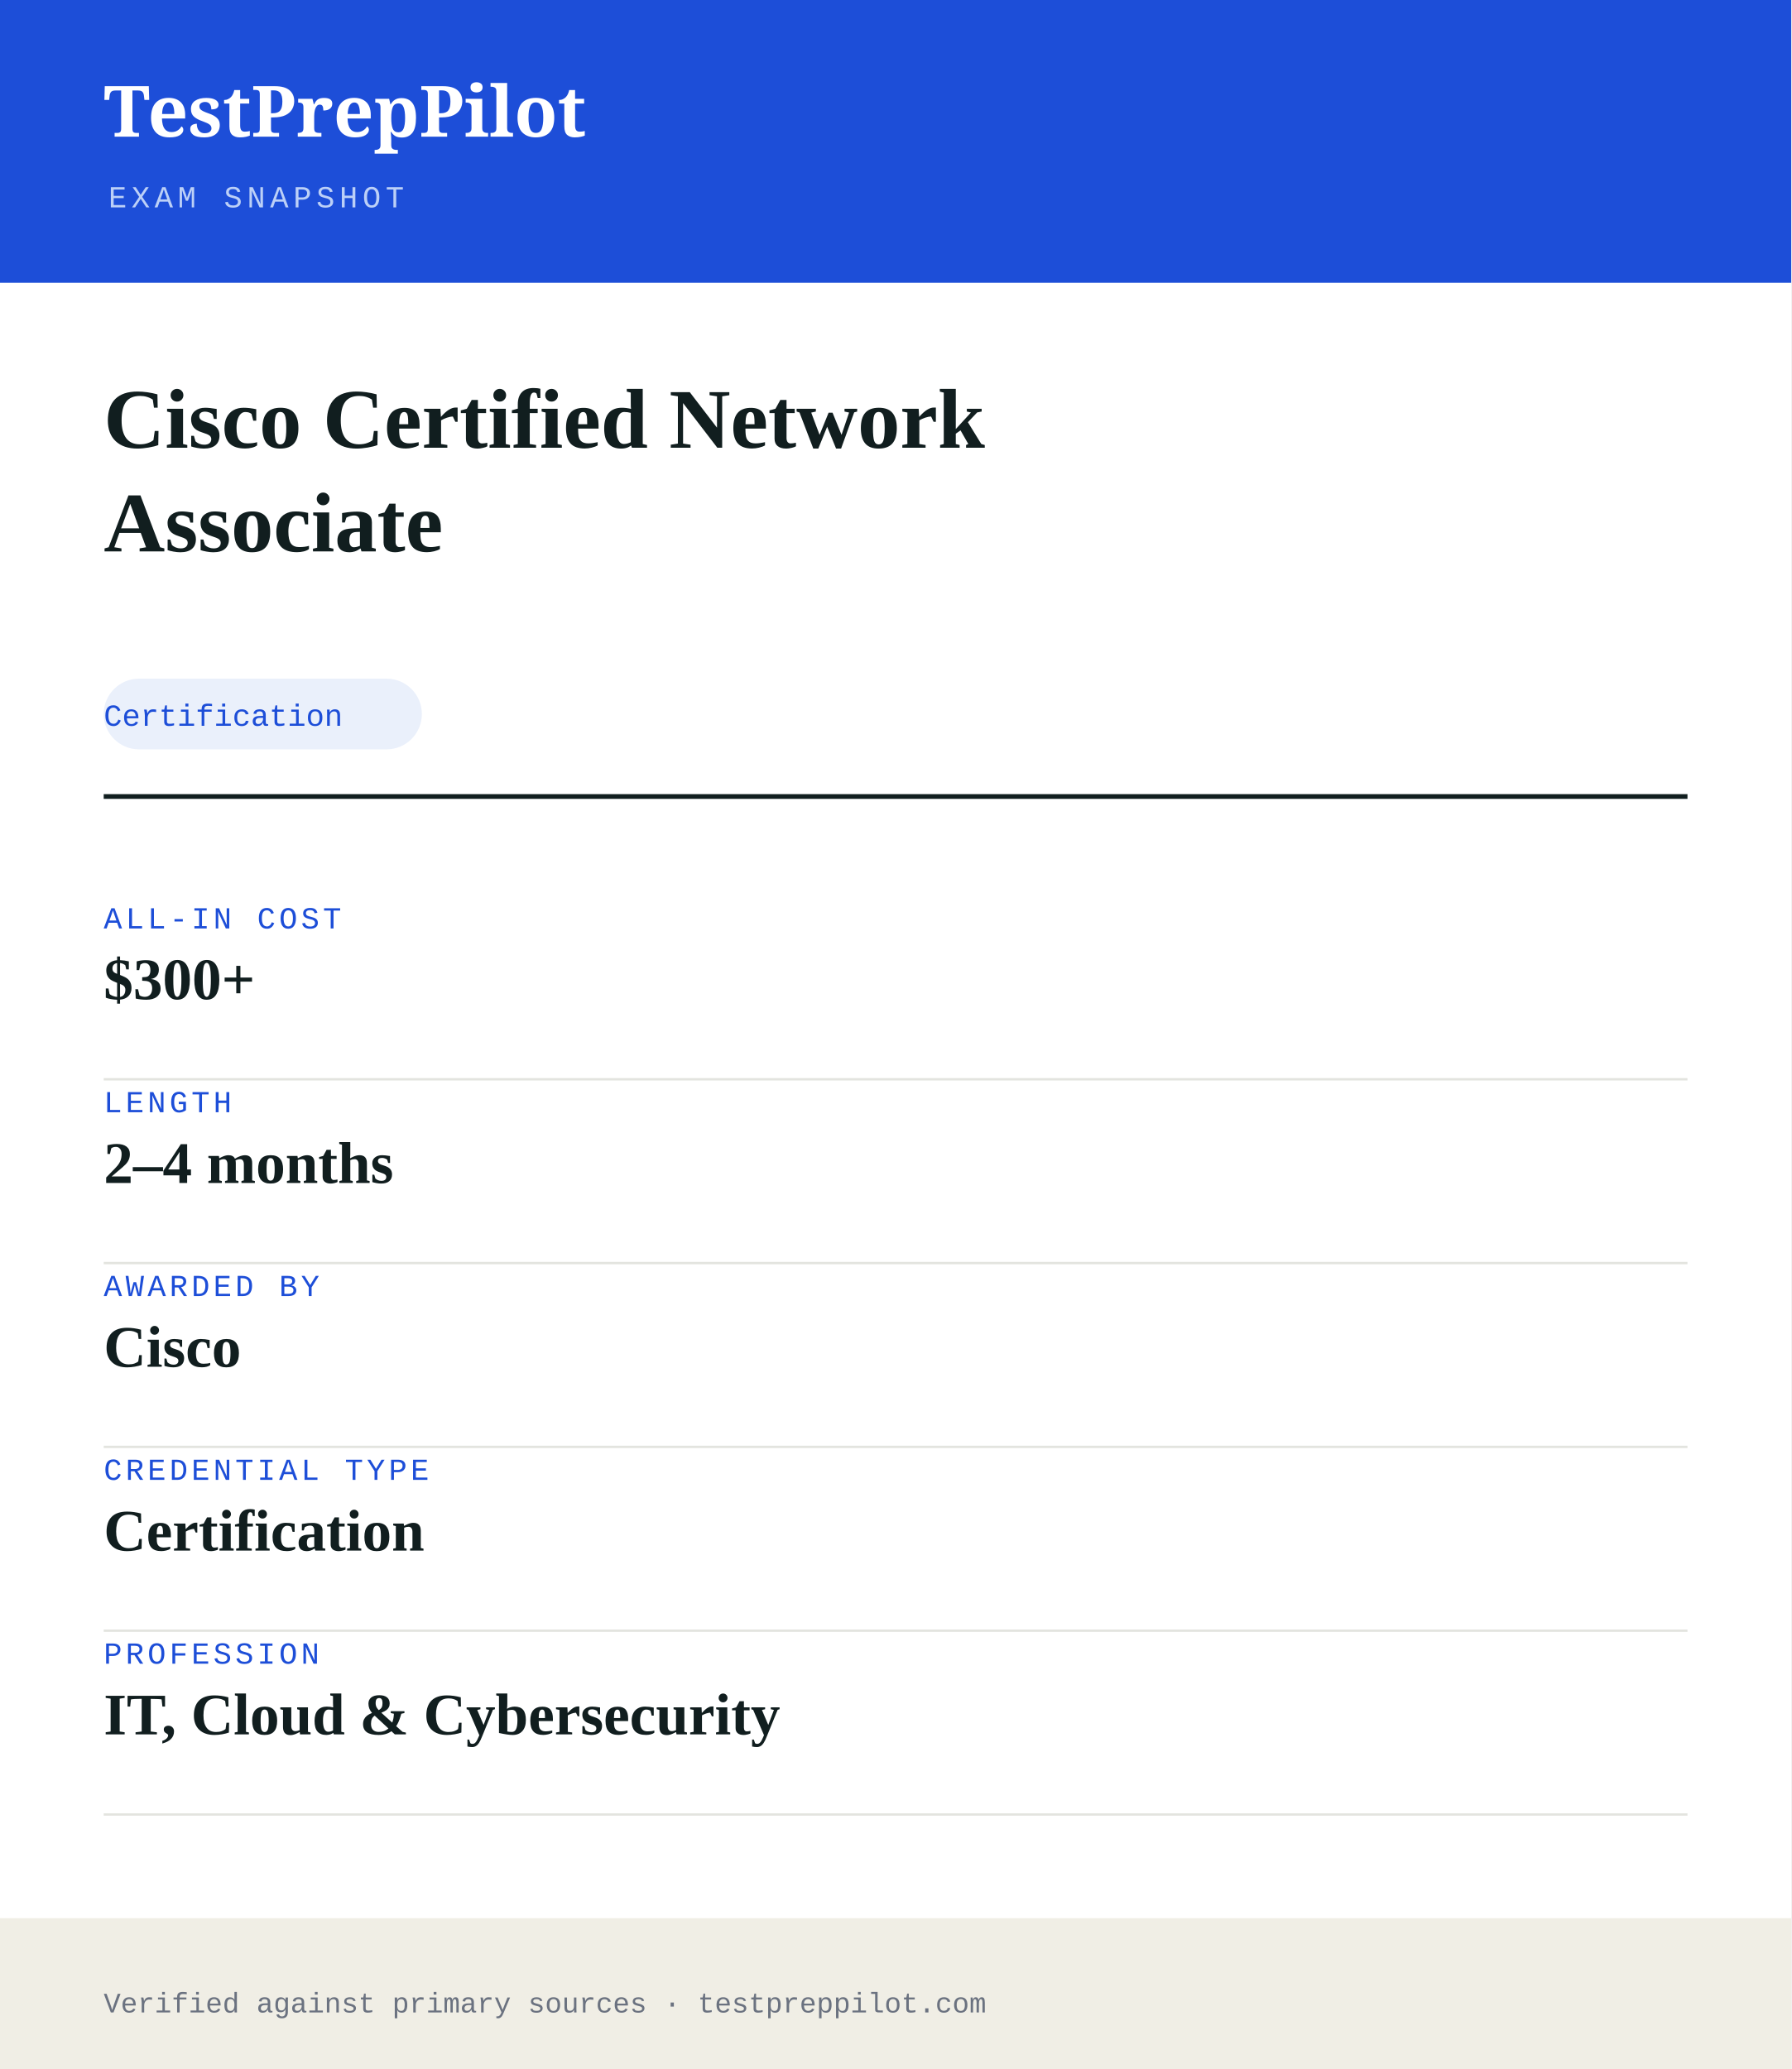
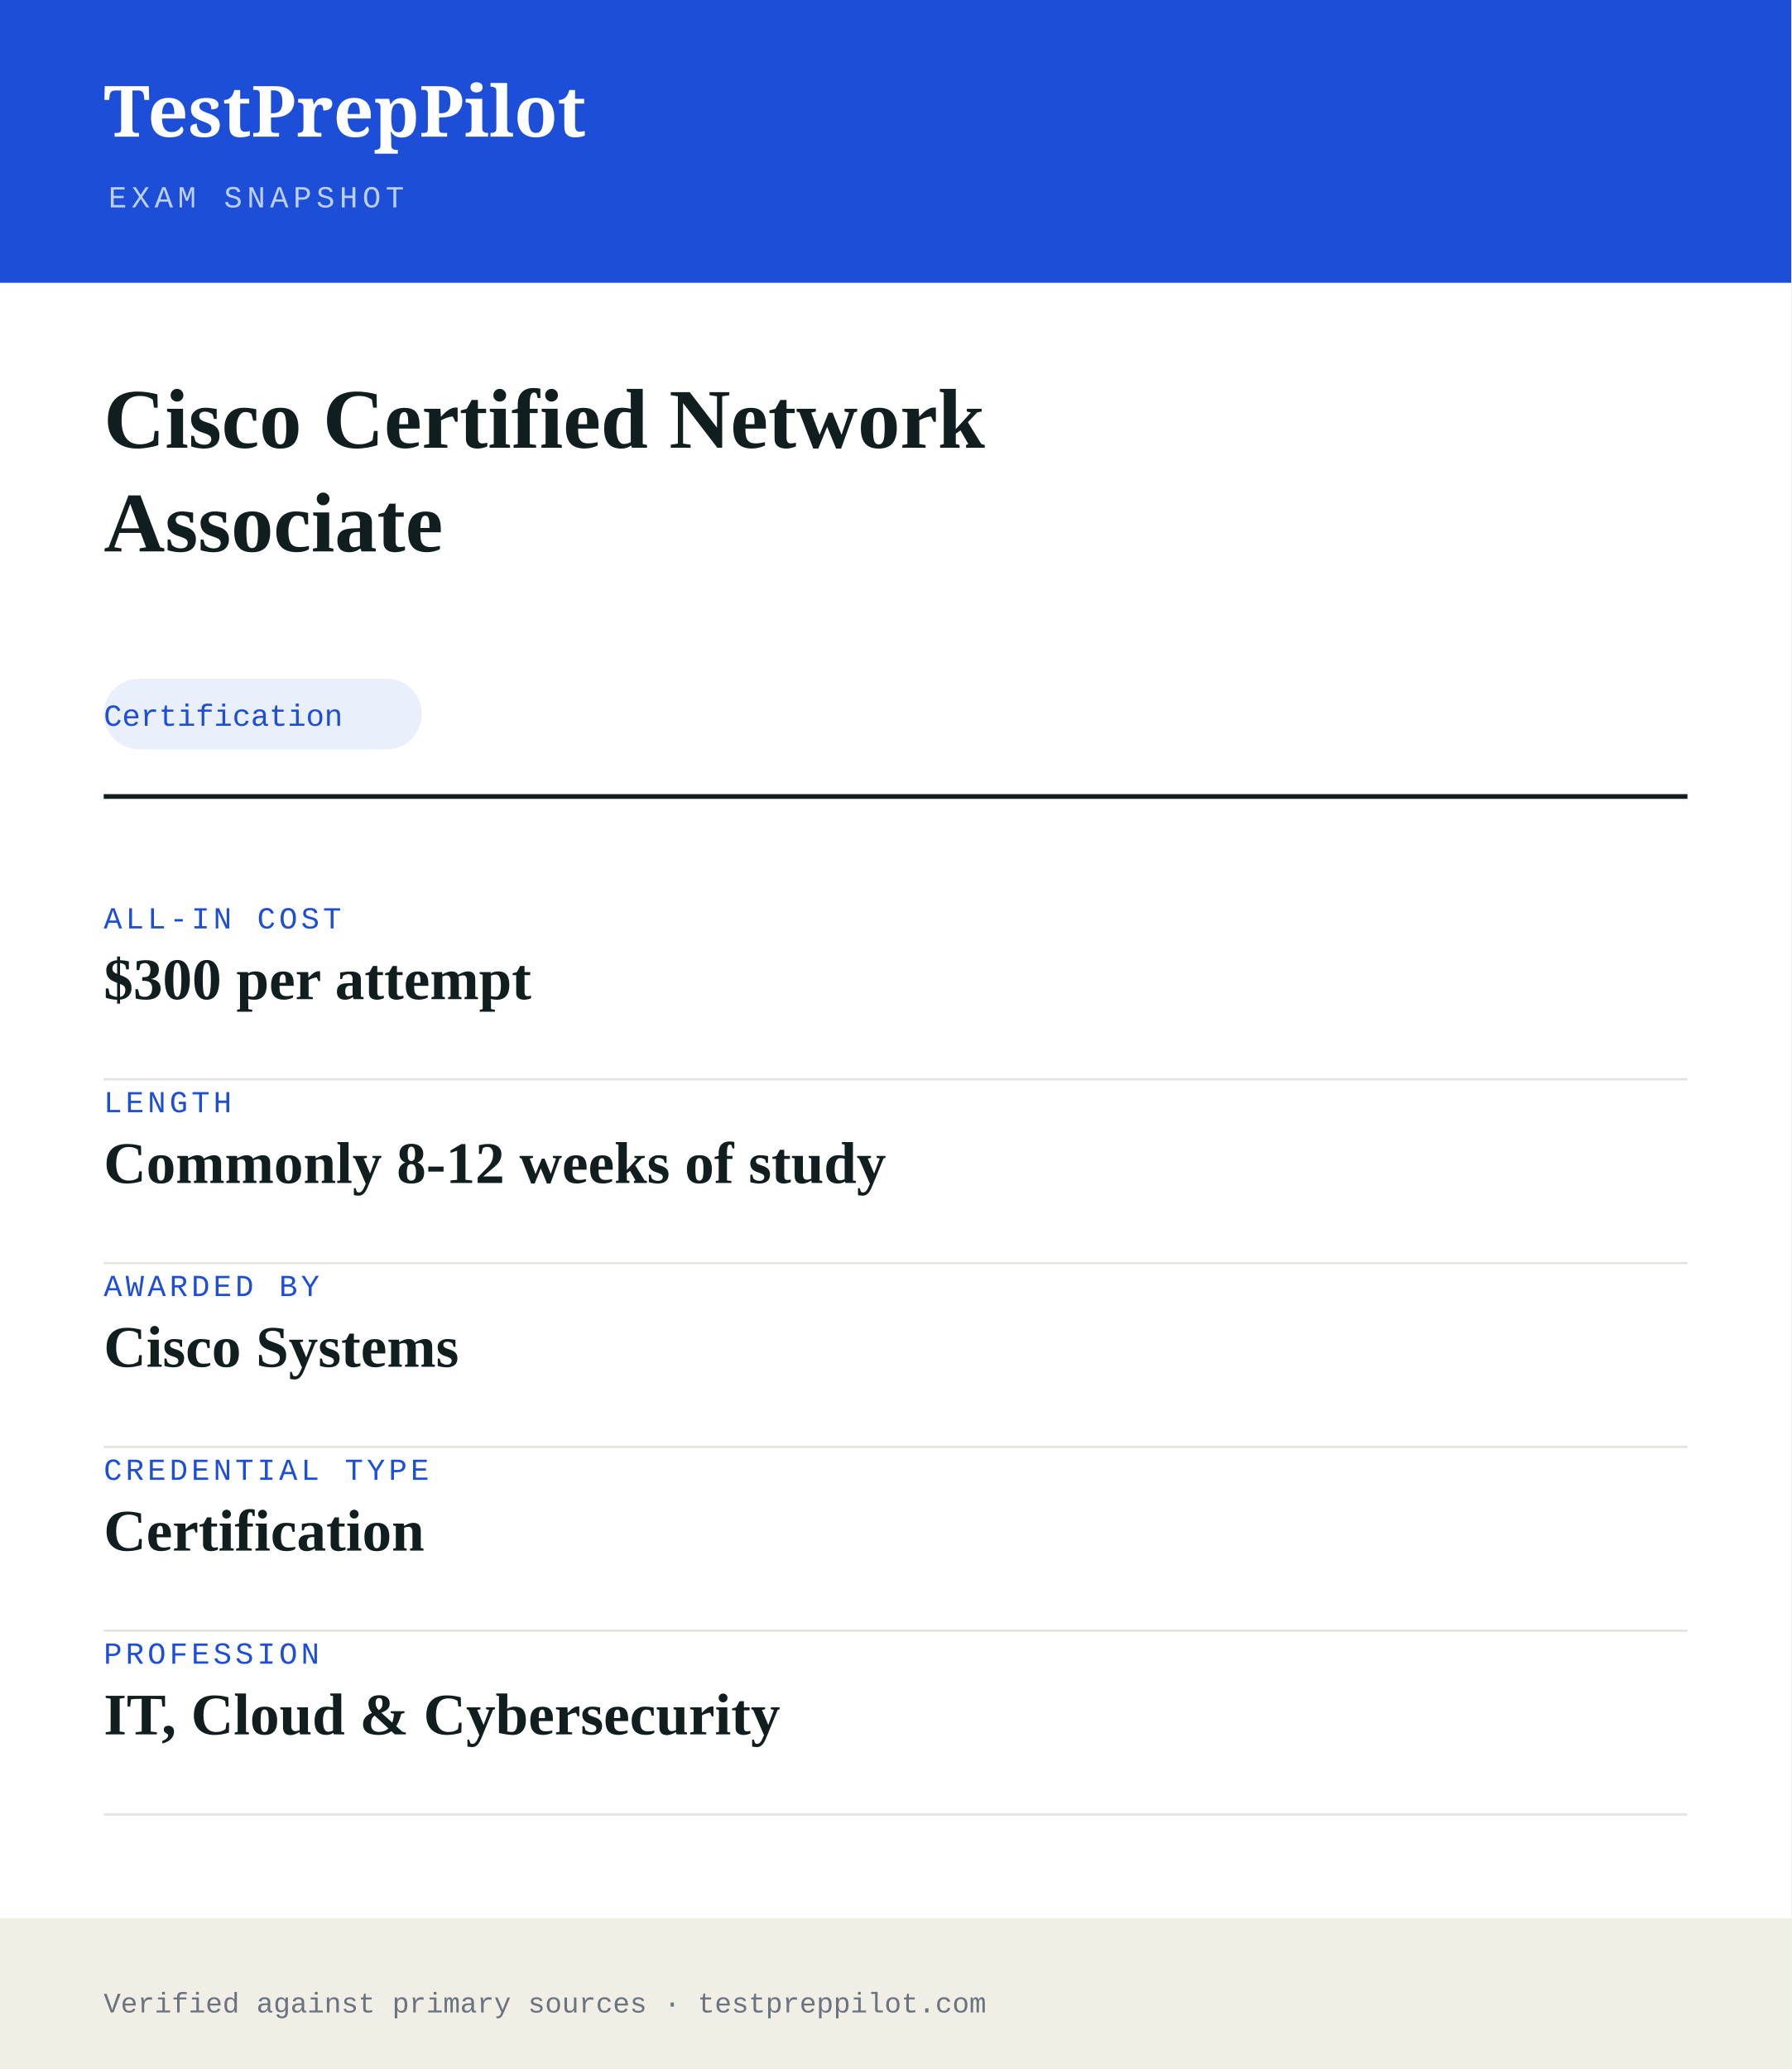
<svg xmlns="http://www.w3.org/2000/svg" width="760" height="878" viewBox="0 0 760 878" role="img" aria-label="Cisco Certified Network Associate — quick facts">
  <rect width="760" height="878" fill="#ffffff" />
  <rect width="760" height="120" fill="#1d4ed8" />
  <text x="44" y="58" font-family="Georgia, serif" font-size="30" font-weight="700" fill="#ffffff">TestPrepPilot</text>
  <text x="46" y="88" font-family="'Courier New', monospace" font-size="13" letter-spacing="2" fill="#bcd0f7">EXAM SNAPSHOT</text>
  <text x="44" y="190" font-family="Georgia, 'Times New Roman', serif" font-size="36" font-weight="700" fill="#111e1f">Cisco Certified Network</text>
  <text x="44" y="234" font-family="Georgia, 'Times New Roman', serif" font-size="36" font-weight="700" fill="#111e1f">Associate</text>
  <rect x="44" y="288" width="135" height="30" rx="15" fill="#eaf0fb" />
  <text x="44" y="308" font-family="'Courier New', monospace" font-size="13" fill="#1d4ed8">Certification</text>
  <line x1="44" y1="338" x2="716" y2="338" stroke="#111e1f" stroke-width="2" />
  <text x="44" y="394" font-family="'Courier New', monospace" font-size="13" letter-spacing="1.5" fill="#1d4ed8">ALL-IN COST</text>
-   <text x="44" y="424" font-family="Georgia, 'Times New Roman', serif" font-size="25" font-weight="700" fill="#111e1f">$300+</text>
+   <text x="44" y="424" font-family="Georgia, 'Times New Roman', serif" font-size="25" font-weight="700" fill="#111e1f">$300 per attempt</text>
  <line x1="44" y1="458" x2="716" y2="458" stroke="#e3e4df" stroke-width="1" />
  <text x="44" y="472" font-family="'Courier New', monospace" font-size="13" letter-spacing="1.5" fill="#1d4ed8">LENGTH</text>
-   <text x="44" y="502" font-family="Georgia, 'Times New Roman', serif" font-size="25" font-weight="700" fill="#111e1f">2–4 months</text>
+   <text x="44" y="502" font-family="Georgia, 'Times New Roman', serif" font-size="25" font-weight="700" fill="#111e1f">Commonly 8-12 weeks of study</text>
  <line x1="44" y1="536" x2="716" y2="536" stroke="#e3e4df" stroke-width="1" />
  <text x="44" y="550" font-family="'Courier New', monospace" font-size="13" letter-spacing="1.5" fill="#1d4ed8">AWARDED BY</text>
-   <text x="44" y="580" font-family="Georgia, 'Times New Roman', serif" font-size="25" font-weight="700" fill="#111e1f">Cisco</text>
+   <text x="44" y="580" font-family="Georgia, 'Times New Roman', serif" font-size="25" font-weight="700" fill="#111e1f">Cisco Systems</text>
  <line x1="44" y1="614" x2="716" y2="614" stroke="#e3e4df" stroke-width="1" />
  <text x="44" y="628" font-family="'Courier New', monospace" font-size="13" letter-spacing="1.5" fill="#1d4ed8">CREDENTIAL TYPE</text>
  <text x="44" y="658" font-family="Georgia, 'Times New Roman', serif" font-size="25" font-weight="700" fill="#111e1f">Certification</text>
  <line x1="44" y1="692" x2="716" y2="692" stroke="#e3e4df" stroke-width="1" />
  <text x="44" y="706" font-family="'Courier New', monospace" font-size="13" letter-spacing="1.5" fill="#1d4ed8">PROFESSION</text>
  <text x="44" y="736" font-family="Georgia, 'Times New Roman', serif" font-size="25" font-weight="700" fill="#111e1f">IT, Cloud &amp; Cybersecurity</text>
  <line x1="44" y1="770" x2="716" y2="770" stroke="#e3e4df" stroke-width="1" />
  <rect x="0" y="814" width="760" height="64" fill="#f0eee5" />
  <text x="44" y="854" font-family="'Courier New', monospace" font-size="12" fill="#6b7280">Verified against primary sources · testpreppilot.com</text>
</svg>
